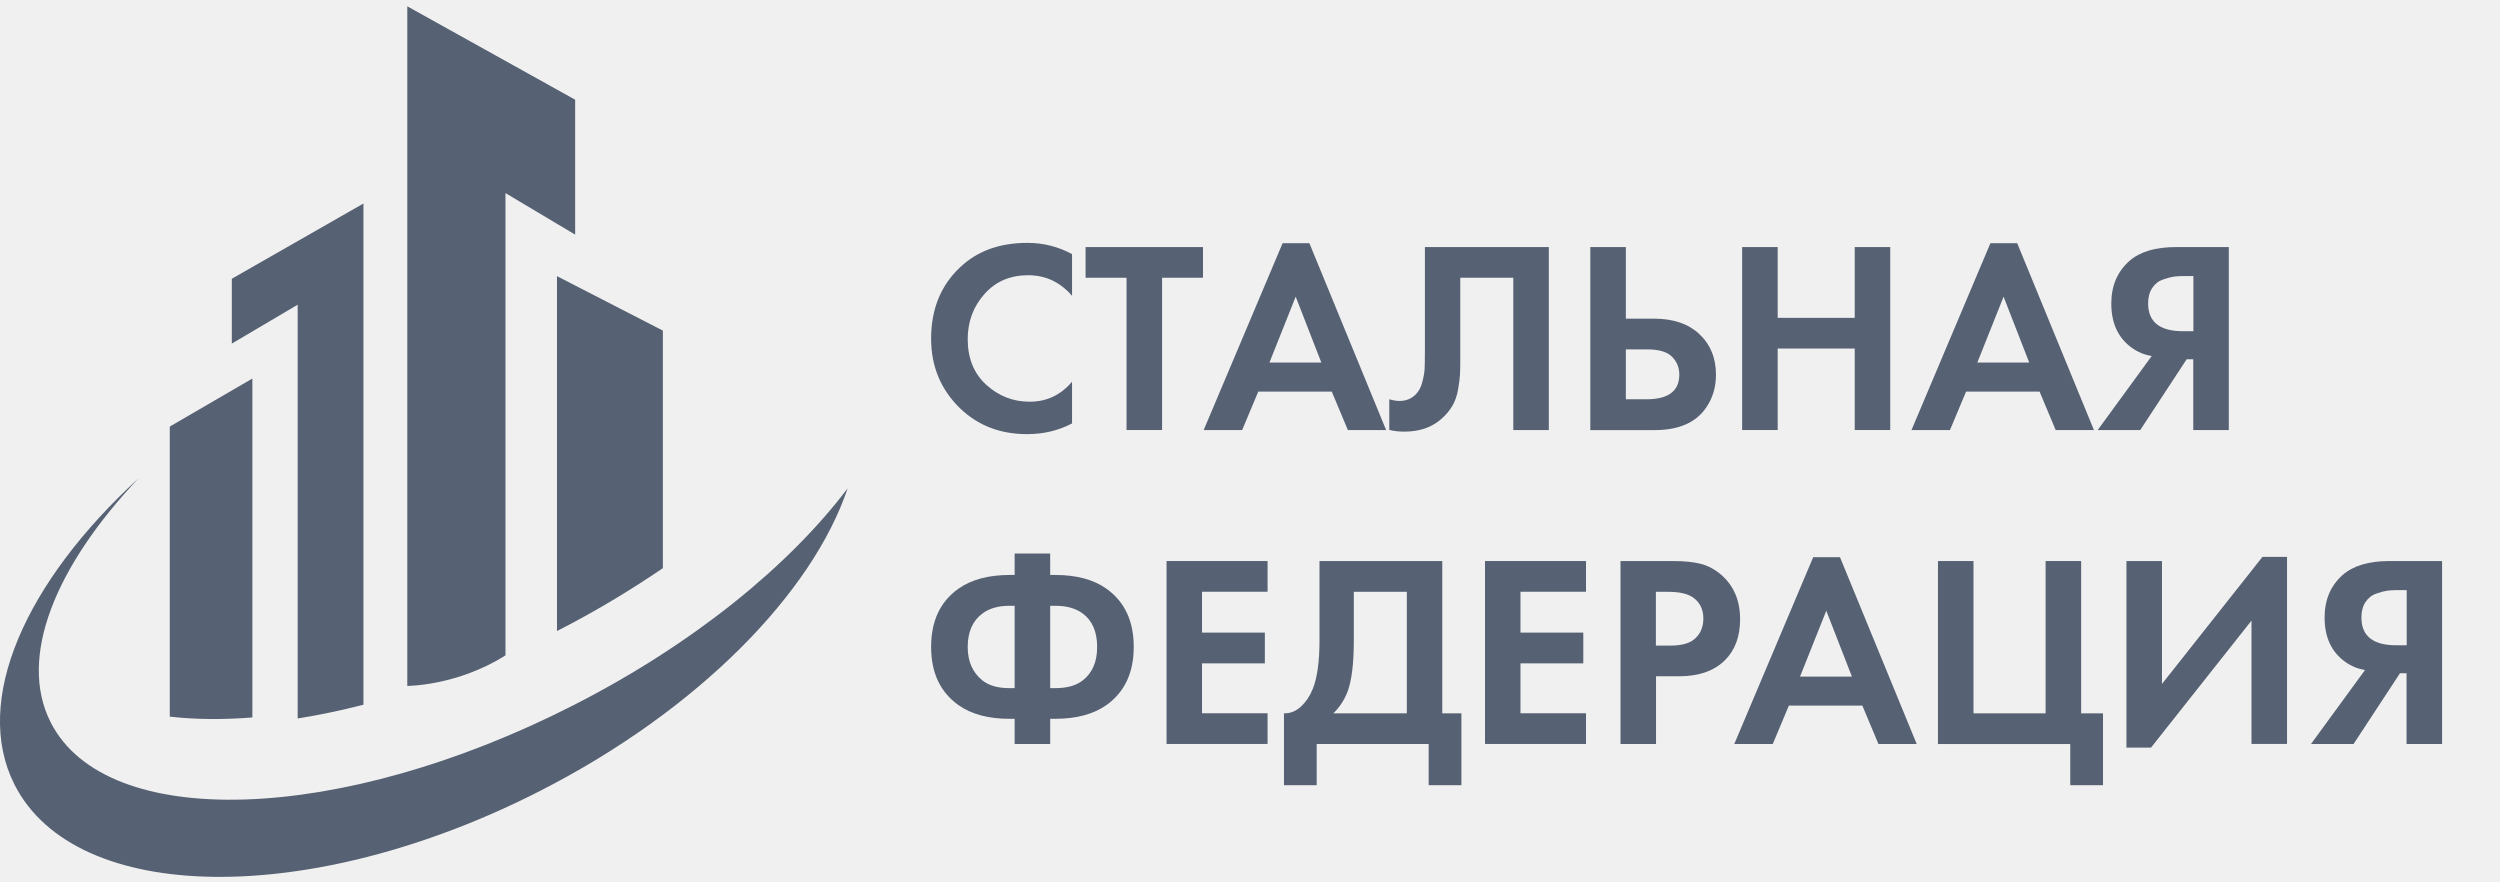
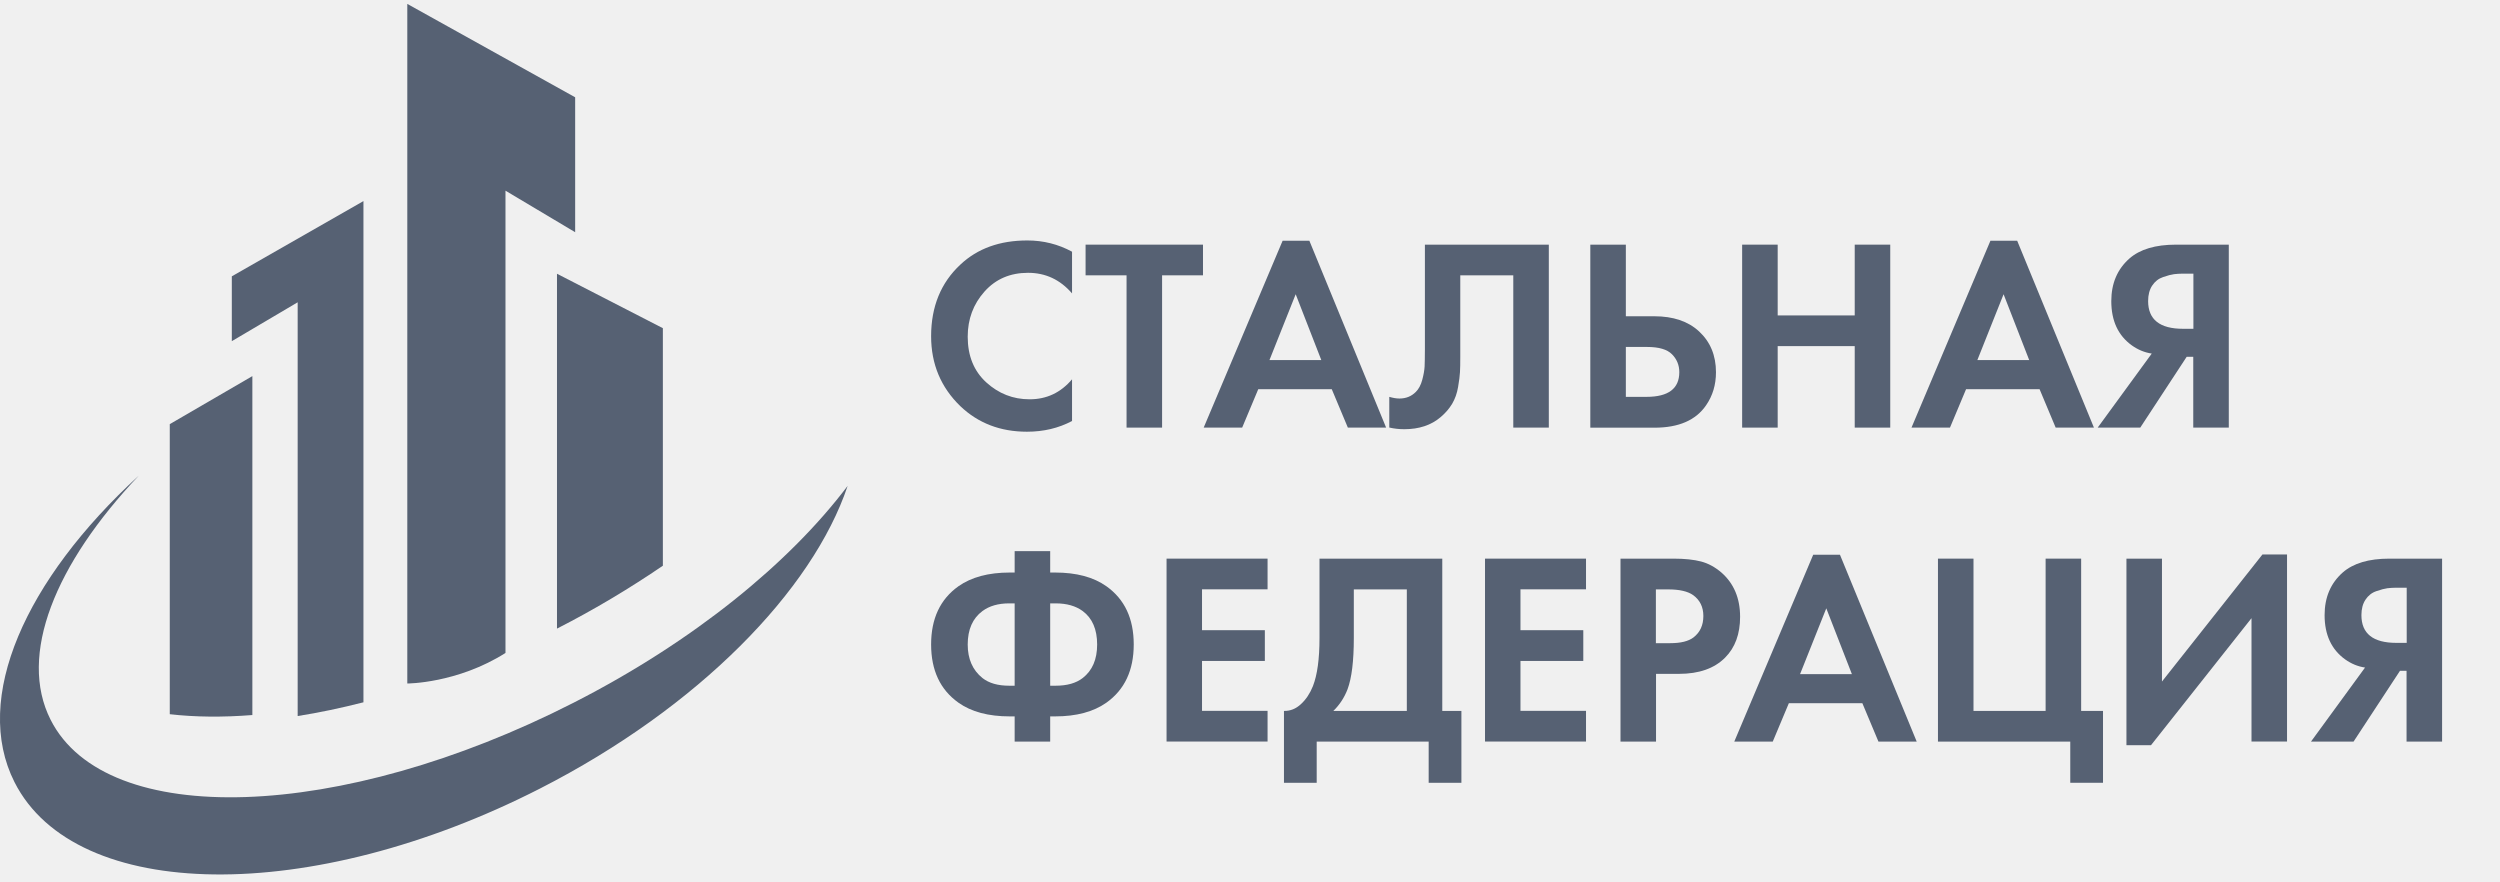
<svg xmlns="http://www.w3.org/2000/svg" width="224" height="79" viewBox="0 0 224 79" fill="none">
  <g clip-path="url(#clip0)">
-     <path d="M96.055 34.203V37.939C94.849 38.578 93.501 38.898 92.017 38.898C89.633 38.898 87.648 38.136 86.049 36.612C84.302 34.924 83.428 32.835 83.428 30.344C83.428 27.69 84.302 25.553 86.049 23.926C87.58 22.483 89.579 21.762 92.045 21.762C93.481 21.762 94.815 22.095 96.055 22.769V26.505C94.991 25.274 93.684 24.661 92.112 24.661C90.514 24.661 89.213 25.219 88.21 26.342C87.208 27.465 86.707 28.812 86.707 30.385C86.707 32.106 87.262 33.468 88.373 34.482C89.484 35.489 90.771 35.992 92.241 35.992C93.772 35.999 95.039 35.4 96.055 34.203Z" fill="#566173" />
-     <path d="M107.795 24.886H104.123V38.531H100.939V24.886H97.268V22.137H107.788V24.886H107.795Z" fill="#566173" />
-     <path d="M120.768 38.531L119.325 35.087H112.741L111.298 38.531H107.85L114.922 21.789H117.32L124.196 38.531H120.768ZM113.743 32.481H118.39L116.094 26.58L113.743 32.481Z" fill="#566173" />
-     <path d="M127.664 22.137H138.774V38.531H135.59V24.886H130.841V32.161C130.841 32.787 130.835 33.25 130.814 33.563C130.801 33.876 130.74 34.319 130.645 34.89C130.55 35.462 130.367 35.965 130.11 36.401C129.846 36.837 129.507 37.231 129.08 37.592C128.233 38.313 127.15 38.674 125.829 38.674C125.368 38.674 124.921 38.626 124.48 38.524V35.775C124.806 35.87 125.11 35.925 125.388 35.925C125.978 35.925 126.465 35.727 126.858 35.333C127.116 35.074 127.312 34.713 127.434 34.25C127.556 33.794 127.624 33.4 127.644 33.073C127.658 32.746 127.671 32.229 127.671 31.521V22.137H127.664Z" fill="#566173" />
-     <path d="M142.492 38.531V22.137H145.676V28.554H148.223C149.917 28.554 151.258 29.003 152.234 29.908C153.243 30.841 153.751 32.066 153.751 33.57C153.751 34.686 153.46 35.666 152.87 36.523C151.956 37.864 150.418 38.538 148.244 38.538H142.492V38.531ZM145.676 31.304V35.775H147.532C149.49 35.775 150.466 35.033 150.466 33.563C150.466 32.944 150.249 32.406 149.815 31.964C149.382 31.521 148.636 31.304 147.573 31.304H145.676Z" fill="#566173" />
-     <path d="M159.28 22.137V28.479H166.183V22.137H169.366V38.531H166.183V31.229H159.28V38.531H156.096V22.137H159.28Z" fill="#566173" />
-     <path d="M184.188 38.531L182.745 35.087H176.161L174.718 38.531H171.27L178.342 21.789H180.74L187.616 38.531H184.188ZM177.17 32.481H181.817L179.521 26.58L177.17 32.481Z" fill="#566173" />
-     <path d="M199.7 22.137V38.531H196.516V32.188H195.926L191.767 38.531H187.953L192.797 31.896C192.146 31.8 191.55 31.549 191.008 31.161C189.782 30.276 189.172 28.956 189.172 27.2C189.172 25.607 189.714 24.341 190.785 23.389C191.733 22.552 193.129 22.137 194.971 22.137H199.7ZM196.523 24.736H195.547C195.283 24.736 195.032 24.757 194.788 24.784C194.544 24.818 194.219 24.899 193.813 25.043C193.406 25.179 193.081 25.437 192.837 25.805C192.593 26.172 192.472 26.635 192.472 27.193C192.472 28.847 193.515 29.677 195.601 29.677H196.529V24.736H196.523Z" fill="#566173" />
-     <path d="M90.913 66.665V64.406H90.473C88.563 64.406 87.032 63.998 85.873 63.174C84.241 62.01 83.428 60.275 83.428 57.961C83.428 55.647 84.241 53.912 85.873 52.748C87.032 51.931 88.563 51.516 90.473 51.516H90.913V49.597H94.097V51.516H94.537C96.448 51.516 97.979 51.924 99.137 52.748C100.77 53.912 101.583 55.647 101.583 57.961C101.583 60.268 100.77 62.01 99.137 63.174C97.979 63.991 96.448 64.406 94.537 64.406H94.097V66.665H90.913ZM90.913 61.65V54.279H90.425C89.443 54.279 88.644 54.511 88.028 54.967C87.147 55.62 86.707 56.62 86.707 57.968C86.707 59.261 87.147 60.261 88.028 60.969C88.617 61.432 89.416 61.656 90.425 61.656H90.913V61.65ZM94.097 54.279V61.656H94.585C95.615 61.656 96.421 61.425 97.01 60.969C97.877 60.295 98.304 59.295 98.304 57.968C98.304 56.607 97.87 55.606 97.01 54.967C96.387 54.511 95.581 54.279 94.585 54.279H94.097Z" fill="#566173" />
-     <path d="M113.574 50.27V53.02H107.701V56.681H113.33V59.438H107.701V63.909H113.574V66.658H104.523V50.27H113.574Z" fill="#566173" />
-     <path d="M118.22 50.27H129.228V63.916H130.942V70.354H128.009V66.665H117.976V70.354H115.043V63.916C115.598 63.929 116.107 63.732 116.56 63.31C117.014 62.895 117.373 62.357 117.637 61.697C118.03 60.697 118.227 59.261 118.227 57.396V50.27H118.22ZM121.302 53.027V57.403C121.302 59.451 121.113 60.976 120.74 61.976C120.449 62.731 120.022 63.378 119.467 63.916H126.051V53.027H121.302Z" fill="#566173" />
-     <path d="M142.107 50.27V53.02H136.234V56.681H141.863V59.438H136.234V63.909H142.107V66.658H133.057V50.27H142.107Z" fill="#566173" />
-     <path d="M145.189 50.27H149.938C150.948 50.27 151.774 50.359 152.424 50.529C153.068 50.699 153.678 51.033 154.247 51.523C155.358 52.503 155.913 53.823 155.913 55.484C155.913 57.022 155.466 58.247 154.565 59.145C153.603 60.111 152.221 60.595 150.433 60.595H148.38V66.665H145.196V50.27H145.189ZM148.367 53.027V57.845H149.66C150.589 57.845 151.286 57.675 151.74 57.328C152.33 56.872 152.621 56.232 152.621 55.409C152.621 54.606 152.316 53.986 151.713 53.544C151.225 53.197 150.473 53.027 149.464 53.027H148.367Z" fill="#566173" />
-     <path d="M168.309 66.665L166.866 63.221H160.282L158.839 66.665H155.391L162.463 49.923H164.861L171.737 66.665H168.309ZM161.284 60.622H165.931L163.635 54.721L161.284 60.622Z" fill="#566173" />
-     <path d="M173.641 66.665V50.27H176.825V63.916H183.287V50.27H186.471V63.916H188.429V70.354H185.496V66.665H173.641Z" fill="#566173" />
-     <path d="M190.529 50.27H193.713V61.282L202.716 49.896H204.918V66.658H201.734V55.606L192.731 66.985H190.529V50.27Z" fill="#566173" />
-     <path d="M218.811 50.27V66.665H215.627V60.322H215.038L210.878 66.665H207.064L211.908 60.03C211.258 59.934 210.662 59.683 210.12 59.295C208.894 58.41 208.284 57.09 208.284 55.334C208.284 53.741 208.826 52.475 209.896 51.523C210.845 50.686 212.24 50.27 214.083 50.27H218.811ZM215.634 52.877H214.658C214.394 52.877 214.144 52.898 213.9 52.925C213.656 52.959 213.331 53.04 212.924 53.183C212.518 53.319 212.193 53.578 211.949 53.946C211.705 54.313 211.583 54.776 211.583 55.334C211.583 56.988 212.626 57.818 214.713 57.818H215.641V52.877H215.634Z" fill="#566173" />
-     <path d="M51.407 63.174C30.495 73.853 9.509 74.539 4.535 64.71C1.603 58.915 4.936 50.757 12.426 42.844C2.271 52.151 -2.502 62.778 1.299 70.296C6.762 81.094 27.837 81.356 48.37 70.877C62.593 63.621 72.808 53.113 75.948 43.754C70.759 50.637 62.156 57.692 51.407 63.174Z" fill="#566173" />
-     <path d="M22.612 64.285V33.917L15.211 38.22V64.21C17.475 64.471 19.962 64.493 22.612 64.285Z" fill="#566173" />
-     <path d="M26.664 64.374C28.572 64.076 30.546 63.658 32.565 63.144V18.234L20.77 24.975V30.785L26.671 27.302V64.374H26.664Z" fill="#566173" />
-     <path d="M45.291 58.721V17.302L51.534 21.023V8.934L36.494 0.566V61.459C36.494 61.459 40.963 61.459 45.291 58.721Z" fill="#566173" />
-     <path d="M49.928 56.529C53.321 54.799 56.468 52.897 59.393 50.906V29.622L49.906 24.744V56.544C49.921 56.536 49.928 56.536 49.928 56.529Z" fill="#566173" />
+     <path d="M96.055 33.986V37.722C94.849 38.362 93.501 38.682 92.017 38.682C89.633 38.682 87.648 37.919 86.049 36.395C84.302 34.707 83.428 32.618 83.428 30.127C83.428 27.473 84.302 25.336 86.049 23.709C87.58 22.267 89.579 21.545 92.045 21.545C93.481 21.545 94.815 21.879 96.055 22.552V26.289C94.991 25.057 93.684 24.444 92.112 24.444C90.514 24.444 89.213 25.002 88.21 26.125C87.208 27.248 86.707 28.596 86.707 30.168C86.707 31.89 87.262 33.251 88.373 34.265C89.484 35.272 90.771 35.776 92.241 35.776C93.772 35.782 95.039 35.184 96.055 33.986Z" fill="#566173" />
+     <path d="M107.795 24.669H104.123V38.314H100.939V24.669H97.268V21.92H107.788V24.669H107.795Z" fill="#566173" />
+     <path d="M120.768 38.314L119.325 34.87H112.741L111.298 38.314H107.85L114.922 21.572H117.32L124.196 38.314H120.768ZM113.743 32.264H118.39L116.094 26.363L113.743 32.264Z" fill="#566173" />
+     <path d="M127.664 21.92H138.774V38.314H135.59V24.669H130.841V31.944C130.841 32.57 130.835 33.033 130.814 33.346C130.801 33.659 130.74 34.102 130.645 34.673C130.55 35.245 130.367 35.749 130.11 36.184C129.846 36.62 129.507 37.014 129.08 37.375C128.233 38.096 127.15 38.457 125.829 38.457C125.368 38.457 124.921 38.41 124.48 38.307V35.558C124.806 35.653 125.11 35.708 125.388 35.708C125.978 35.708 126.465 35.51 126.858 35.116C127.116 34.857 127.312 34.496 127.434 34.034C127.556 33.578 127.624 33.183 127.644 32.856C127.658 32.53 127.671 32.012 127.671 31.305V21.92H127.664Z" fill="#566173" />
+     <path d="M142.492 38.314V21.92H145.676V28.337H148.223C149.917 28.337 151.258 28.787 152.234 29.692C153.243 30.624 153.751 31.849 153.751 33.353C153.751 34.469 153.46 35.449 152.87 36.307C151.956 37.647 150.418 38.321 148.244 38.321H142.492V38.314ZM145.676 31.087V35.558H147.532C149.49 35.558 150.466 34.816 150.466 33.346C150.466 32.727 150.249 32.189 149.815 31.747C149.382 31.305 148.636 31.087 147.573 31.087H145.676Z" fill="#566173" />
+     <path d="M159.28 21.92V28.262H166.183V21.92H169.366V38.314H166.183V31.012H159.28V38.314H156.096V21.92H159.28Z" fill="#566173" />
+     <path d="M184.188 38.314L182.745 34.87H176.161L174.718 38.314H171.27L178.342 21.572H180.74L187.616 38.314H184.188ZM177.17 32.264H181.817L179.521 26.363L177.17 32.264Z" fill="#566173" />
+     <path d="M199.7 21.92V38.314H196.516V31.971H195.926L191.767 38.314H187.953L192.797 31.679C192.146 31.584 191.55 31.332 191.008 30.944C189.782 30.059 189.172 28.739 189.172 26.983C189.172 25.39 189.714 24.125 190.785 23.172C191.733 22.335 193.129 21.92 194.971 21.92H199.7ZM196.523 24.519H195.547C195.283 24.519 195.032 24.54 194.788 24.567C194.544 24.601 194.219 24.683 193.813 24.826C193.406 24.962 193.081 25.22 192.837 25.588C192.593 25.955 192.472 26.418 192.472 26.976C192.472 28.63 193.515 29.46 195.601 29.46H196.529V24.519H196.523Z" fill="#566173" />
+     <path d="M90.913 66.448V64.189H90.473C88.563 64.189 87.032 63.781 85.873 62.957C84.241 61.794 83.428 60.058 83.428 57.744C83.428 55.43 84.241 53.695 85.873 52.531C87.032 51.714 88.563 51.299 90.473 51.299H90.913V49.38H94.097V51.299H94.537C96.448 51.299 97.979 51.708 99.137 52.531C100.77 53.695 101.583 55.43 101.583 57.744C101.583 60.051 100.77 61.794 99.137 62.957C97.979 63.774 96.448 64.189 94.537 64.189H94.097V66.448H90.913ZM90.913 61.433V54.062H90.425C89.443 54.062 88.644 54.294 88.028 54.75C87.147 55.403 86.707 56.404 86.707 57.751C86.707 59.044 87.147 60.044 88.028 60.752C88.617 61.215 89.416 61.44 90.425 61.44H90.913V61.433ZM94.097 54.062V61.44H94.585C95.615 61.44 96.421 61.208 97.01 60.752C97.877 60.078 98.304 59.078 98.304 57.751C98.304 56.39 97.87 55.389 97.01 54.75C96.387 54.294 95.581 54.062 94.585 54.062H94.097Z" fill="#566173" />
+     <path d="M113.574 50.054V52.803H107.701V56.465H113.33V59.221H107.701V63.692H113.574V66.442H104.523V50.054H113.574Z" fill="#566173" />
+     <path d="M118.22 50.054H129.228V63.699H130.942V70.137H128.009V66.448H117.976V70.137H115.043V63.699C115.598 63.712 116.107 63.515 116.56 63.093C117.014 62.678 117.373 62.14 117.637 61.48C118.03 60.48 118.227 59.044 118.227 57.179V50.054H118.22ZM121.302 52.81V57.186C121.302 59.234 121.113 60.759 120.74 61.759C120.449 62.515 120.022 63.161 119.467 63.699H126.051V52.81H121.302Z" fill="#566173" />
+     <path d="M142.107 50.054V52.803H136.234V56.465H141.863V59.221H136.234V63.692H142.107V66.442H133.057V50.054H142.107Z" fill="#566173" />
+     <path d="M145.189 50.054H149.938C150.948 50.054 151.774 50.142 152.424 50.312C153.068 50.483 153.678 50.816 154.247 51.306C155.358 52.286 155.913 53.606 155.913 55.267C155.913 56.805 155.466 58.03 154.565 58.928C153.603 59.895 152.221 60.378 150.433 60.378H148.38V66.448H145.196V50.054H145.189ZM148.367 52.81V57.628H149.66C150.589 57.628 151.286 57.458 151.74 57.111C152.33 56.655 152.621 56.015 152.621 55.192C152.621 54.389 152.316 53.77 151.713 53.327C151.225 52.98 150.473 52.81 149.464 52.81H148.367Z" fill="#566173" />
+     <path d="M168.309 66.448L166.866 63.005H160.282L158.839 66.448H155.391L162.463 49.706H164.861L171.737 66.448H168.309ZM161.284 60.405H165.931L163.635 54.505L161.284 60.405Z" fill="#566173" />
+     <path d="M173.641 66.448V50.054H176.825V63.699H183.287V50.054H186.471V63.699H188.429V70.137H185.496V66.448H173.641Z" fill="#566173" />
+     <path d="M190.529 50.054H193.713V61.065L202.716 49.679H204.918V66.442H201.734V55.389L192.731 66.768H190.529V50.054Z" fill="#566173" />
+     <path d="M218.811 50.054V66.448H215.627V60.105H215.038L210.878 66.448H207.064L211.908 59.813C211.258 59.718 210.662 59.466 210.12 59.078C208.894 58.193 208.284 56.873 208.284 55.117C208.284 53.525 208.826 52.259 209.896 51.306C210.845 50.469 212.24 50.054 214.083 50.054H218.811ZM215.634 52.66H214.658C214.394 52.66 214.144 52.681 213.9 52.708C213.656 52.742 213.331 52.824 212.924 52.967C212.518 53.103 212.193 53.361 211.949 53.729C211.705 54.096 211.583 54.559 211.583 55.117C211.583 56.771 212.626 57.601 214.713 57.601H215.641V52.66H215.634Z" fill="#566173" />
+     <path d="M51.407 62.957C30.495 73.636 9.509 74.322 4.535 64.493C1.603 58.699 4.936 50.54 12.426 42.627C2.271 51.934 -2.502 62.562 1.299 70.079C6.762 80.878 27.837 81.139 48.37 70.661C62.593 63.404 72.808 52.896 75.948 43.537C70.759 50.42 62.156 57.475 51.407 62.957Z" fill="#566173" />
+     <path d="M22.612 64.068V33.7L15.211 38.003V63.993C17.475 64.254 19.962 64.277 22.612 64.068Z" fill="#566173" />
+     <path d="M26.664 64.158C28.572 63.859 30.546 63.442 32.565 62.927V18.017L20.77 24.759V30.568L26.671 27.085V64.158H26.664Z" fill="#566173" />
+     <path d="M45.291 58.505V17.085L51.534 20.806V8.717L36.494 0.35V61.242C36.494 61.242 40.963 61.242 45.291 58.505Z" fill="#566173" />
+     <path d="M49.928 56.312C53.321 54.582 56.468 52.68 59.393 50.689V29.405L49.906 24.528V56.327C49.921 56.32 49.928 56.32 49.928 56.312Z" fill="#566173" />
  </g>
  <defs>
    <clipPath id="clip0">
-       <rect width="224" height="78" fill="white" transform="translate(0 0.566406)" />
+       <rect width="224" height="78" fill="white" transform="translate(0 0.349609)" />
    </clipPath>
  </defs>
</svg>
